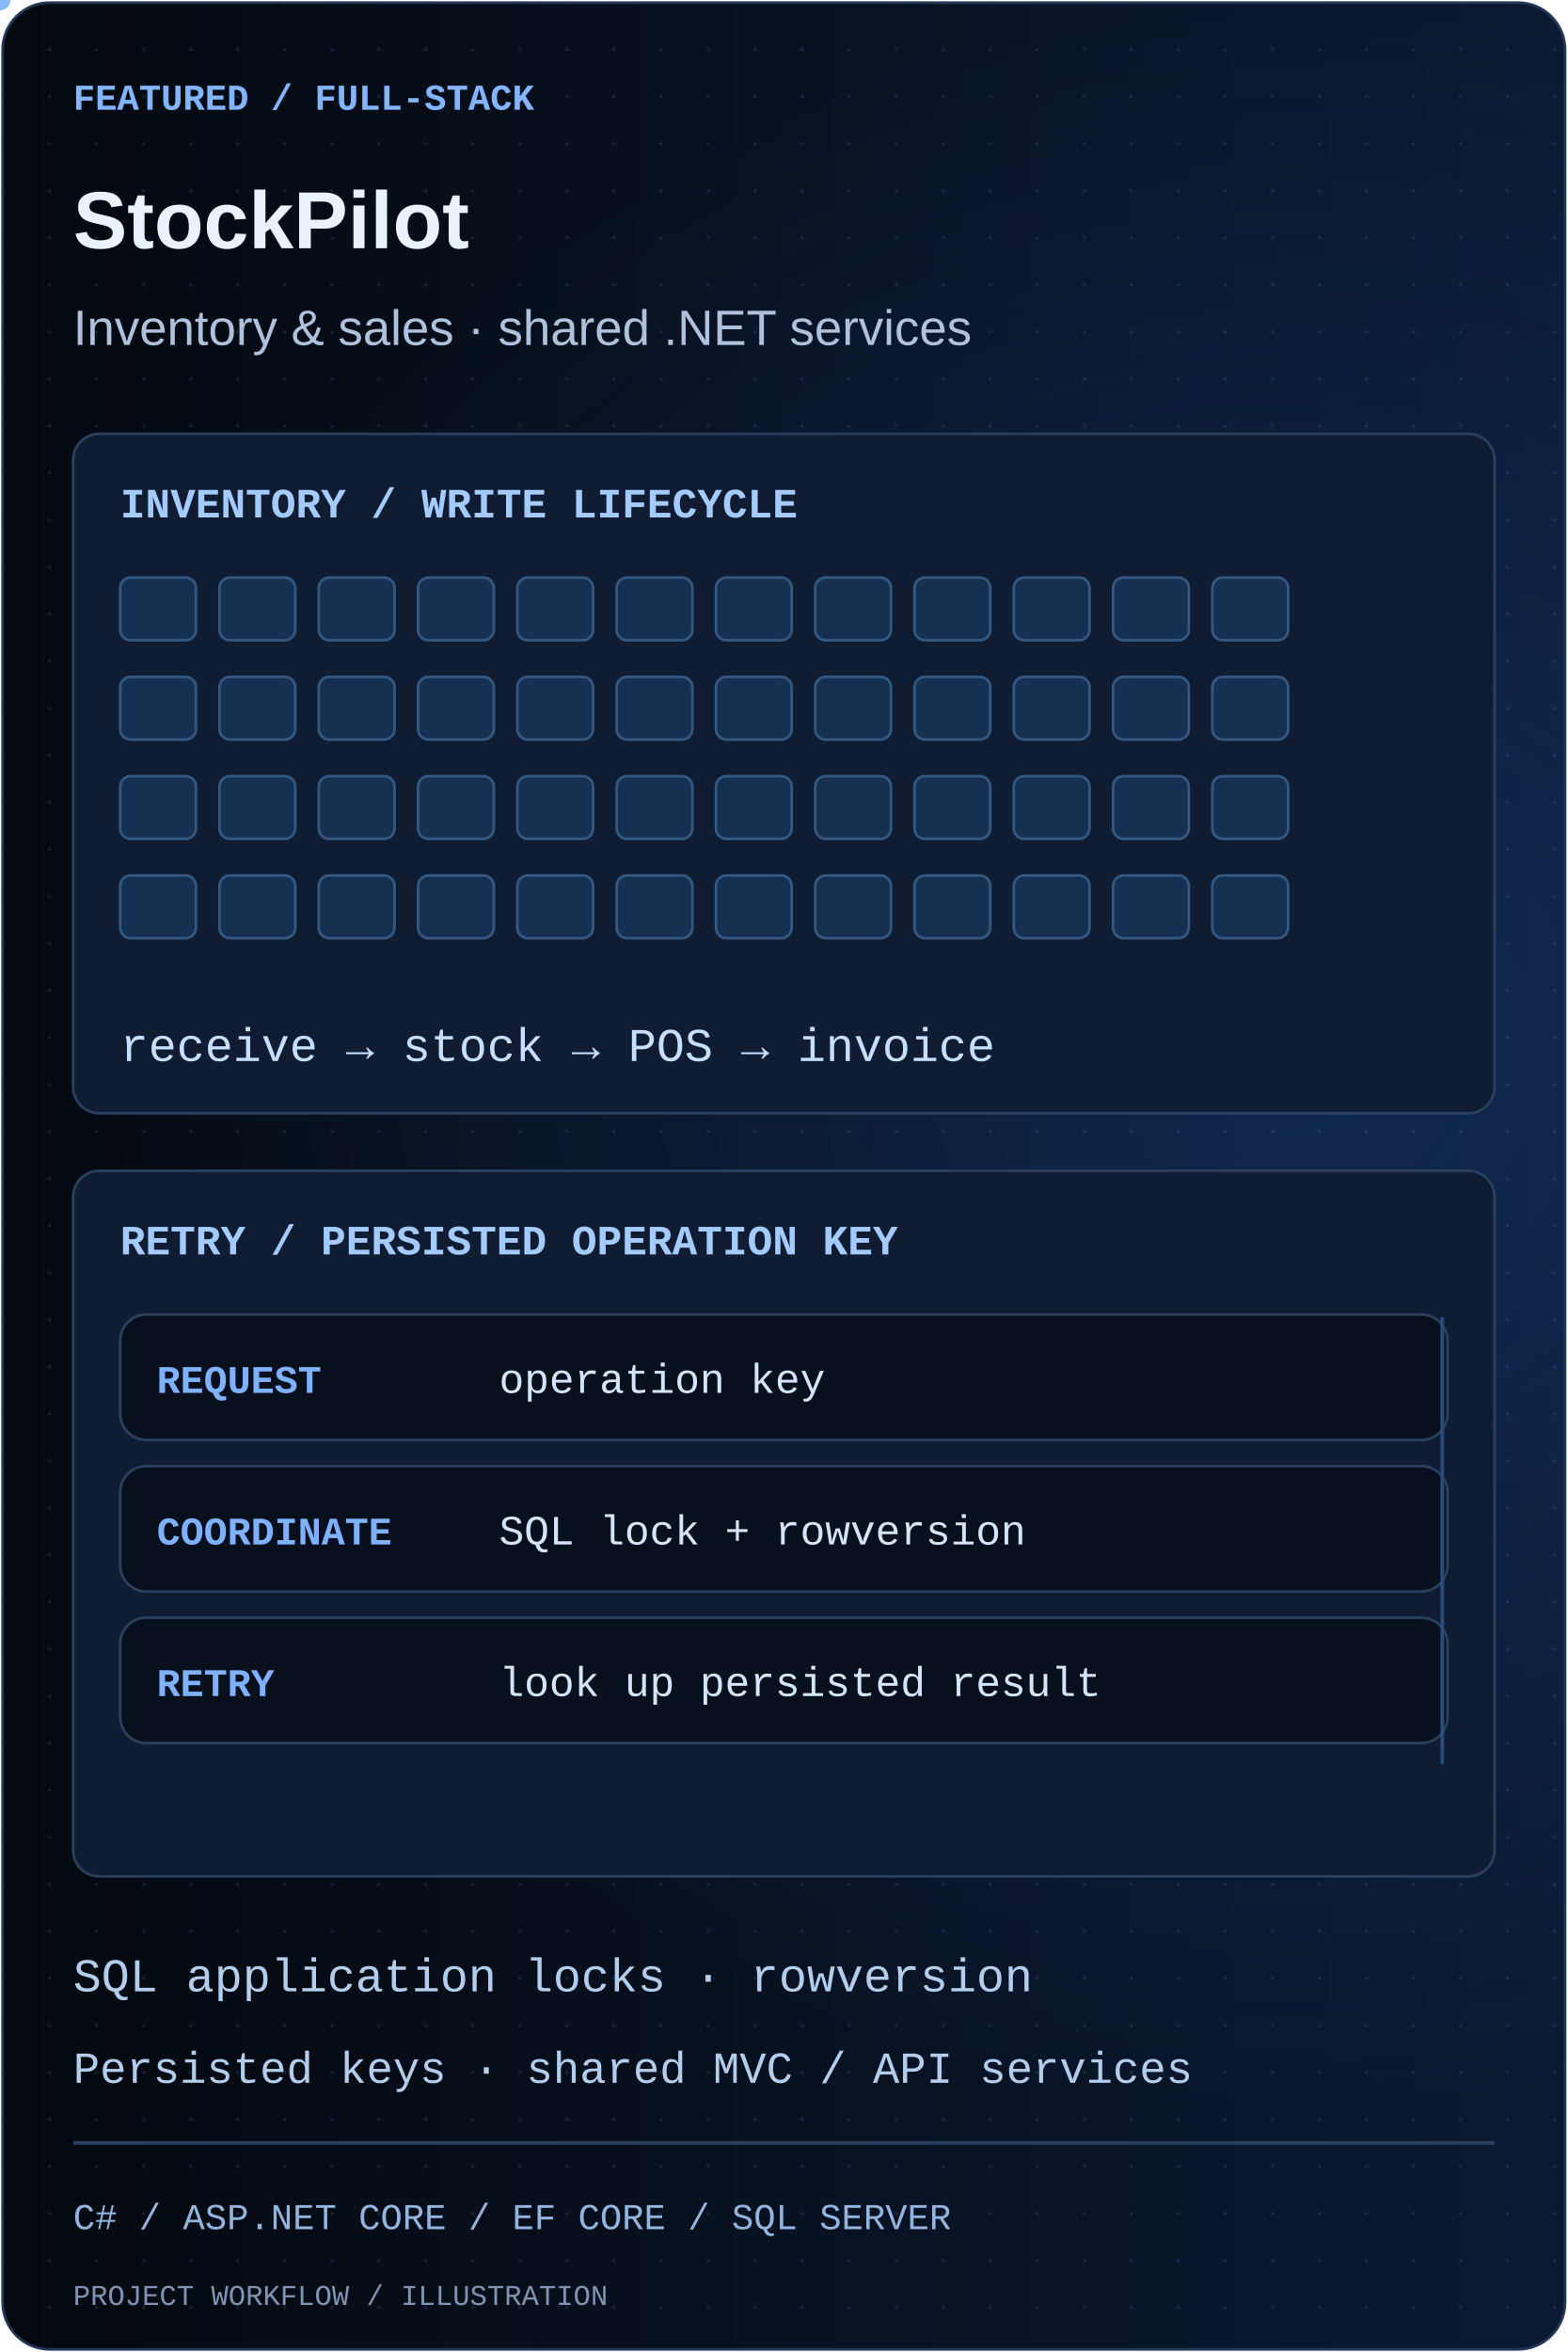
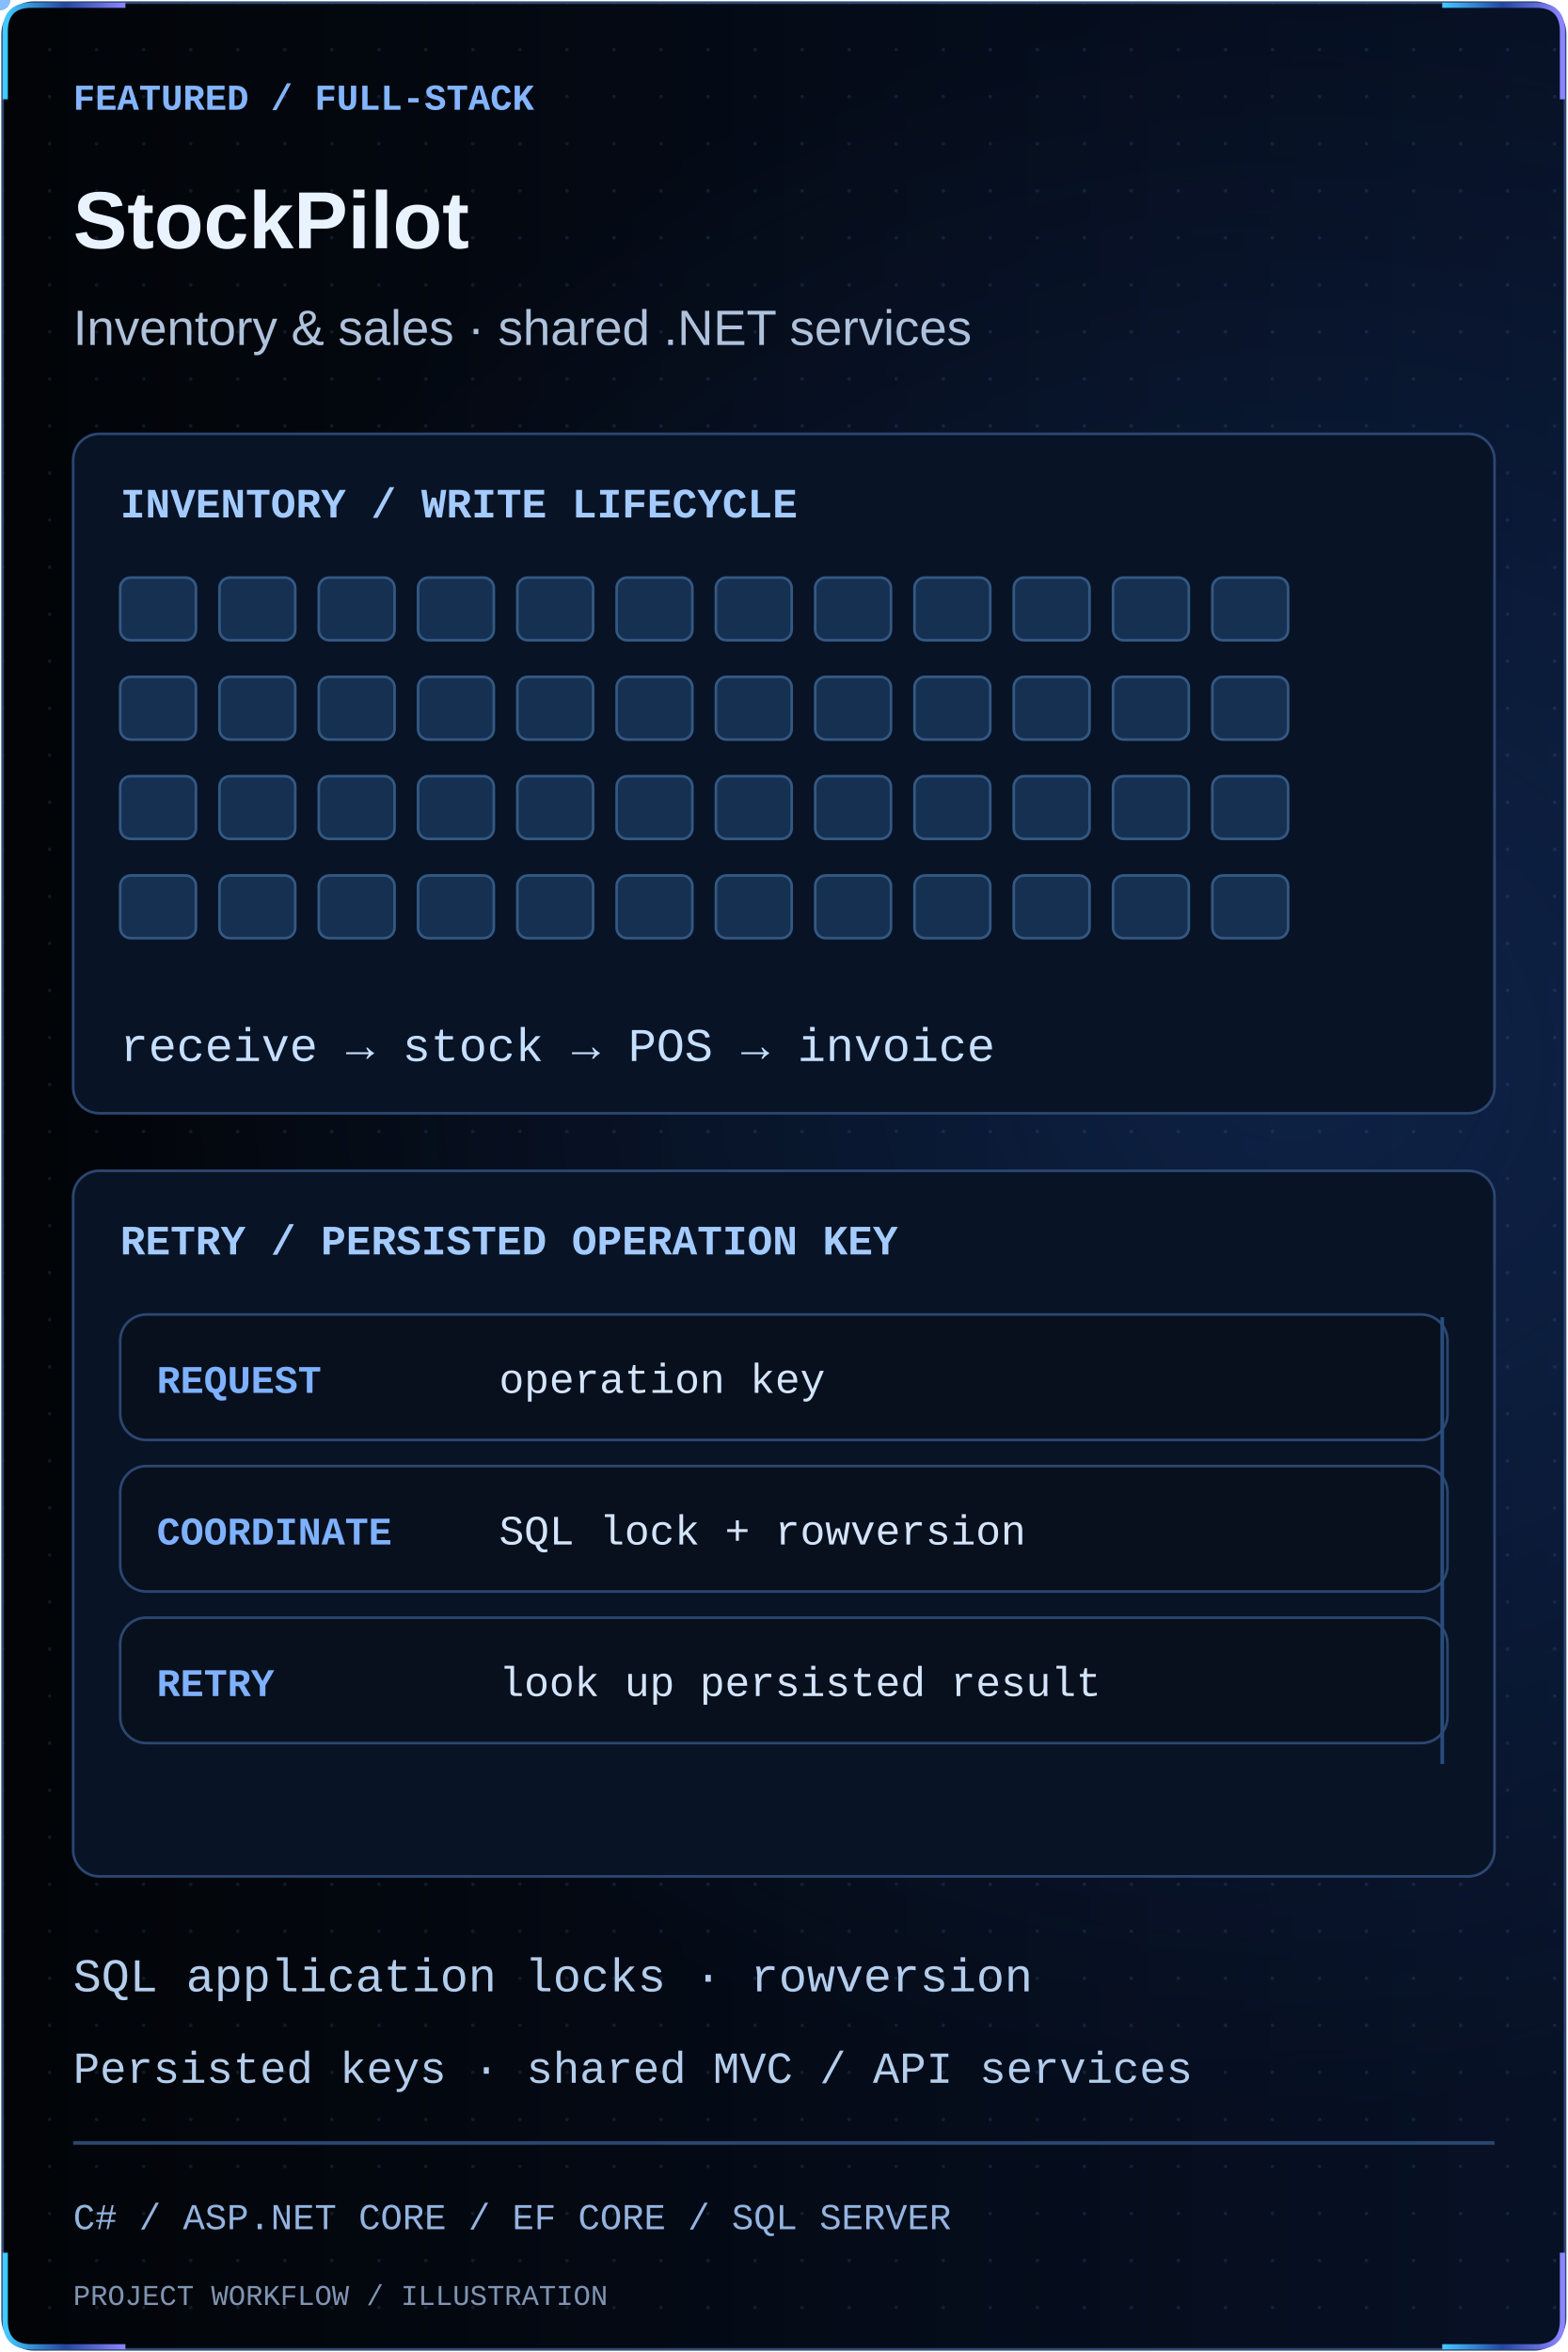
<svg xmlns="http://www.w3.org/2000/svg" width="600" height="900" viewBox="0 0 600 900" role="img" aria-labelledby="title desc">
  <defs>
    <linearGradient id="bg">
-       <stop stop-color="#04090f" />
-       <stop offset="1" stop-color="#0b1932" />
+       <stop stop-color="#020407" />
+       <stop offset="1" stop-color="#071126" />
    </linearGradient>
    <radialGradient id="aura">
      <stop stop-color="#2865c7" stop-opacity=".22" />
      <stop offset="1" stop-color="#2865c7" stop-opacity="0" />
    </radialGradient>
    <pattern id="dots" width="18" height="18" patternUnits="userSpaceOnUse">
      <circle cx="1" cy="1" r=".7" fill="#7aaaff" opacity=".12" />
    </pattern>
    <clipPath id="frame">
-       <rect x="1" y="1" width="598" height="898" rx="18" />
+       <rect x="1" y="1" width="598" height="898" rx="12" />
    </clipPath>
  </defs>
  <g clip-path="url(#frame)">
    <rect width="600" height="900" fill="url(#bg)" />
    <ellipse cx="492" cy="405.0" rx="450" ry="400" fill="url(#aura)" />
    <rect width="600" height="900" fill="url(#dots)" />
  </g>
-   <rect x="1" y="1" width="598" height="898" rx="18" fill="none" stroke="#233858" />
+   <rect x="1" y="1" width="598" height="898" rx="12" fill="none" stroke="#2d4973" />
  <text x="28" y="42" font-family="Consolas,Courier New,monospace" font-size="14" fill="#83b5ff" font-weight="600">FEATURED / FULL-STACK</text>
  <text x="28" y="95" font-family="Segoe UI,Arial,sans-serif" font-size="31" fill="#e9f2ff" font-weight="700">StockPilot</text>
  <text x="28" y="132" font-family="Segoe UI,Arial,sans-serif" font-size="19" fill="#afc2dc" font-weight="400">Inventory &amp; sales · shared .NET services</text>
-   <rect x="28" y="166" width="544" height="260" rx="10" fill="#101c31" stroke="#29405f" />
+   <rect x="28" y="166" width="544" height="260" rx="10" fill="#091326" stroke="#2b4771" />
  <text x="46" y="198" font-family="Consolas,Courier New,monospace" font-size="16" fill="#a3cbff" font-weight="600">INVENTORY / WRITE LIFECYCLE</text>
  <rect x="46" y="221" width="29" height="24" rx="4" fill="#163052" stroke="#335983">
    <animate attributeName="fill" values="#163052;#67a6ff;#163052" dur="10s" begin="0.0s" repeatCount="indefinite" />
  </rect>
  <rect x="84" y="221" width="29" height="24" rx="4" fill="#163052" stroke="#335983">
    <animate attributeName="fill" values="#163052;#67a6ff;#163052" dur="10s" begin="-0.16s" repeatCount="indefinite" />
  </rect>
  <rect x="122" y="221" width="29" height="24" rx="4" fill="#163052" stroke="#335983">
    <animate attributeName="fill" values="#163052;#67a6ff;#163052" dur="10s" begin="-0.32s" repeatCount="indefinite" />
  </rect>
  <rect x="160" y="221" width="29" height="24" rx="4" fill="#163052" stroke="#335983">
    <animate attributeName="fill" values="#163052;#67a6ff;#163052" dur="10s" begin="-0.48s" repeatCount="indefinite" />
  </rect>
  <rect x="198" y="221" width="29" height="24" rx="4" fill="#163052" stroke="#335983">
    <animate attributeName="fill" values="#163052;#67a6ff;#163052" dur="10s" begin="-0.64s" repeatCount="indefinite" />
  </rect>
  <rect x="236" y="221" width="29" height="24" rx="4" fill="#163052" stroke="#335983">
    <animate attributeName="fill" values="#163052;#67a6ff;#163052" dur="10s" begin="-0.8s" repeatCount="indefinite" />
  </rect>
  <rect x="274" y="221" width="29" height="24" rx="4" fill="#163052" stroke="#335983">
    <animate attributeName="fill" values="#163052;#67a6ff;#163052" dur="10s" begin="-0.96s" repeatCount="indefinite" />
  </rect>
  <rect x="312" y="221" width="29" height="24" rx="4" fill="#163052" stroke="#335983">
    <animate attributeName="fill" values="#163052;#67a6ff;#163052" dur="10s" begin="-1.12s" repeatCount="indefinite" />
  </rect>
  <rect x="350" y="221" width="29" height="24" rx="4" fill="#163052" stroke="#335983">
    <animate attributeName="fill" values="#163052;#67a6ff;#163052" dur="10s" begin="-1.28s" repeatCount="indefinite" />
  </rect>
  <rect x="388" y="221" width="29" height="24" rx="4" fill="#163052" stroke="#335983">
    <animate attributeName="fill" values="#163052;#67a6ff;#163052" dur="10s" begin="-1.44s" repeatCount="indefinite" />
  </rect>
  <rect x="426" y="221" width="29" height="24" rx="4" fill="#163052" stroke="#335983">
    <animate attributeName="fill" values="#163052;#67a6ff;#163052" dur="10s" begin="-1.6s" repeatCount="indefinite" />
  </rect>
  <rect x="464" y="221" width="29" height="24" rx="4" fill="#163052" stroke="#335983">
    <animate attributeName="fill" values="#163052;#67a6ff;#163052" dur="10s" begin="-1.76s" repeatCount="indefinite" />
  </rect>
  <rect x="46" y="259" width="29" height="24" rx="4" fill="#163052" stroke="#335983">
    <animate attributeName="fill" values="#163052;#67a6ff;#163052" dur="10s" begin="-1.92s" repeatCount="indefinite" />
  </rect>
  <rect x="84" y="259" width="29" height="24" rx="4" fill="#163052" stroke="#335983">
    <animate attributeName="fill" values="#163052;#67a6ff;#163052" dur="10s" begin="-2.08s" repeatCount="indefinite" />
  </rect>
  <rect x="122" y="259" width="29" height="24" rx="4" fill="#163052" stroke="#335983">
    <animate attributeName="fill" values="#163052;#67a6ff;#163052" dur="10s" begin="-2.24s" repeatCount="indefinite" />
  </rect>
  <rect x="160" y="259" width="29" height="24" rx="4" fill="#163052" stroke="#335983">
    <animate attributeName="fill" values="#163052;#67a6ff;#163052" dur="10s" begin="-2.4s" repeatCount="indefinite" />
  </rect>
  <rect x="198" y="259" width="29" height="24" rx="4" fill="#163052" stroke="#335983">
    <animate attributeName="fill" values="#163052;#67a6ff;#163052" dur="10s" begin="-2.56s" repeatCount="indefinite" />
  </rect>
  <rect x="236" y="259" width="29" height="24" rx="4" fill="#163052" stroke="#335983">
    <animate attributeName="fill" values="#163052;#67a6ff;#163052" dur="10s" begin="-2.72s" repeatCount="indefinite" />
  </rect>
  <rect x="274" y="259" width="29" height="24" rx="4" fill="#163052" stroke="#335983">
    <animate attributeName="fill" values="#163052;#67a6ff;#163052" dur="10s" begin="-2.88s" repeatCount="indefinite" />
  </rect>
  <rect x="312" y="259" width="29" height="24" rx="4" fill="#163052" stroke="#335983">
    <animate attributeName="fill" values="#163052;#67a6ff;#163052" dur="10s" begin="-3.04s" repeatCount="indefinite" />
  </rect>
  <rect x="350" y="259" width="29" height="24" rx="4" fill="#163052" stroke="#335983">
    <animate attributeName="fill" values="#163052;#67a6ff;#163052" dur="10s" begin="-3.2s" repeatCount="indefinite" />
  </rect>
  <rect x="388" y="259" width="29" height="24" rx="4" fill="#163052" stroke="#335983">
    <animate attributeName="fill" values="#163052;#67a6ff;#163052" dur="10s" begin="-3.36s" repeatCount="indefinite" />
  </rect>
  <rect x="426" y="259" width="29" height="24" rx="4" fill="#163052" stroke="#335983">
    <animate attributeName="fill" values="#163052;#67a6ff;#163052" dur="10s" begin="-3.52s" repeatCount="indefinite" />
  </rect>
  <rect x="464" y="259" width="29" height="24" rx="4" fill="#163052" stroke="#335983">
    <animate attributeName="fill" values="#163052;#67a6ff;#163052" dur="10s" begin="-3.68s" repeatCount="indefinite" />
  </rect>
  <rect x="46" y="297" width="29" height="24" rx="4" fill="#163052" stroke="#335983">
    <animate attributeName="fill" values="#163052;#67a6ff;#163052" dur="10s" begin="-3.84s" repeatCount="indefinite" />
  </rect>
  <rect x="84" y="297" width="29" height="24" rx="4" fill="#163052" stroke="#335983">
    <animate attributeName="fill" values="#163052;#67a6ff;#163052" dur="10s" begin="-4.0s" repeatCount="indefinite" />
  </rect>
  <rect x="122" y="297" width="29" height="24" rx="4" fill="#163052" stroke="#335983">
    <animate attributeName="fill" values="#163052;#67a6ff;#163052" dur="10s" begin="-4.16s" repeatCount="indefinite" />
  </rect>
  <rect x="160" y="297" width="29" height="24" rx="4" fill="#163052" stroke="#335983">
    <animate attributeName="fill" values="#163052;#67a6ff;#163052" dur="10s" begin="-4.32s" repeatCount="indefinite" />
  </rect>
  <rect x="198" y="297" width="29" height="24" rx="4" fill="#163052" stroke="#335983">
    <animate attributeName="fill" values="#163052;#67a6ff;#163052" dur="10s" begin="-4.48s" repeatCount="indefinite" />
  </rect>
  <rect x="236" y="297" width="29" height="24" rx="4" fill="#163052" stroke="#335983">
    <animate attributeName="fill" values="#163052;#67a6ff;#163052" dur="10s" begin="-4.64s" repeatCount="indefinite" />
  </rect>
  <rect x="274" y="297" width="29" height="24" rx="4" fill="#163052" stroke="#335983">
    <animate attributeName="fill" values="#163052;#67a6ff;#163052" dur="10s" begin="-4.8s" repeatCount="indefinite" />
  </rect>
  <rect x="312" y="297" width="29" height="24" rx="4" fill="#163052" stroke="#335983">
    <animate attributeName="fill" values="#163052;#67a6ff;#163052" dur="10s" begin="-4.96s" repeatCount="indefinite" />
  </rect>
  <rect x="350" y="297" width="29" height="24" rx="4" fill="#163052" stroke="#335983">
    <animate attributeName="fill" values="#163052;#67a6ff;#163052" dur="10s" begin="-5.12s" repeatCount="indefinite" />
  </rect>
  <rect x="388" y="297" width="29" height="24" rx="4" fill="#163052" stroke="#335983">
    <animate attributeName="fill" values="#163052;#67a6ff;#163052" dur="10s" begin="-5.28s" repeatCount="indefinite" />
  </rect>
  <rect x="426" y="297" width="29" height="24" rx="4" fill="#163052" stroke="#335983">
    <animate attributeName="fill" values="#163052;#67a6ff;#163052" dur="10s" begin="-5.44s" repeatCount="indefinite" />
  </rect>
  <rect x="464" y="297" width="29" height="24" rx="4" fill="#163052" stroke="#335983">
    <animate attributeName="fill" values="#163052;#67a6ff;#163052" dur="10s" begin="-5.6s" repeatCount="indefinite" />
  </rect>
  <rect x="46" y="335" width="29" height="24" rx="4" fill="#163052" stroke="#335983">
    <animate attributeName="fill" values="#163052;#67a6ff;#163052" dur="10s" begin="-5.76s" repeatCount="indefinite" />
  </rect>
  <rect x="84" y="335" width="29" height="24" rx="4" fill="#163052" stroke="#335983">
    <animate attributeName="fill" values="#163052;#67a6ff;#163052" dur="10s" begin="-5.92s" repeatCount="indefinite" />
  </rect>
  <rect x="122" y="335" width="29" height="24" rx="4" fill="#163052" stroke="#335983">
    <animate attributeName="fill" values="#163052;#67a6ff;#163052" dur="10s" begin="-6.08s" repeatCount="indefinite" />
  </rect>
  <rect x="160" y="335" width="29" height="24" rx="4" fill="#163052" stroke="#335983">
    <animate attributeName="fill" values="#163052;#67a6ff;#163052" dur="10s" begin="-6.24s" repeatCount="indefinite" />
  </rect>
  <rect x="198" y="335" width="29" height="24" rx="4" fill="#163052" stroke="#335983">
    <animate attributeName="fill" values="#163052;#67a6ff;#163052" dur="10s" begin="-6.4s" repeatCount="indefinite" />
  </rect>
  <rect x="236" y="335" width="29" height="24" rx="4" fill="#163052" stroke="#335983">
    <animate attributeName="fill" values="#163052;#67a6ff;#163052" dur="10s" begin="-6.56s" repeatCount="indefinite" />
  </rect>
  <rect x="274" y="335" width="29" height="24" rx="4" fill="#163052" stroke="#335983">
    <animate attributeName="fill" values="#163052;#67a6ff;#163052" dur="10s" begin="-6.72s" repeatCount="indefinite" />
  </rect>
  <rect x="312" y="335" width="29" height="24" rx="4" fill="#163052" stroke="#335983">
    <animate attributeName="fill" values="#163052;#67a6ff;#163052" dur="10s" begin="-6.88s" repeatCount="indefinite" />
  </rect>
  <rect x="350" y="335" width="29" height="24" rx="4" fill="#163052" stroke="#335983">
    <animate attributeName="fill" values="#163052;#67a6ff;#163052" dur="10s" begin="-7.04s" repeatCount="indefinite" />
  </rect>
  <rect x="388" y="335" width="29" height="24" rx="4" fill="#163052" stroke="#335983">
    <animate attributeName="fill" values="#163052;#67a6ff;#163052" dur="10s" begin="-7.2s" repeatCount="indefinite" />
  </rect>
  <rect x="426" y="335" width="29" height="24" rx="4" fill="#163052" stroke="#335983">
    <animate attributeName="fill" values="#163052;#67a6ff;#163052" dur="10s" begin="-7.36s" repeatCount="indefinite" />
  </rect>
  <rect x="464" y="335" width="29" height="24" rx="4" fill="#163052" stroke="#335983">
    <animate attributeName="fill" values="#163052;#67a6ff;#163052" dur="10s" begin="-7.52s" repeatCount="indefinite" />
  </rect>
  <text x="46" y="406" font-family="Consolas,Courier New,monospace" font-size="18" fill="#c6dfff" font-weight="400">receive → stock → POS → invoice</text>
-   <rect x="28" y="448" width="544" height="270" rx="10" fill="#101c31" stroke="#29405f" />
+   <rect x="28" y="448" width="544" height="270" rx="10" fill="#091326" stroke="#2b4771" />
  <text x="46" y="480" font-family="Consolas,Courier New,monospace" font-size="16" fill="#a3cbff" font-weight="600">RETRY / PERSISTED OPERATION KEY</text>
-   <rect x="46" y="503" width="508" height="48" rx="10" fill="#08101d" stroke="#29405f" />
+   <rect x="46" y="503" width="508" height="48" rx="10" fill="#08101d" stroke="#2b4771" />
  <rect x="46" y="503" width="508" height="48" rx="7" fill="#1b58ab" opacity="0">
    <animate attributeName="opacity" values="0;.52;0;0" keyTimes="0;.15;.3;1" dur="10s" begin="0s" repeatCount="indefinite" />
  </rect>
  <text x="60" y="533" font-family="Consolas,Courier New,monospace" font-size="15" fill="#7eb1ff" font-weight="600">REQUEST</text>
  <text x="191" y="533" font-family="Consolas,Courier New,monospace" font-size="16" fill="#d3e4fb" font-weight="400">operation key</text>
-   <rect x="46" y="561" width="508" height="48" rx="10" fill="#08101d" stroke="#29405f" />
+   <rect x="46" y="561" width="508" height="48" rx="10" fill="#08101d" stroke="#2b4771" />
  <rect x="46" y="561" width="508" height="48" rx="7" fill="#1b58ab" opacity="0">
    <animate attributeName="opacity" values="0;.52;0;0" keyTimes="0;.15;.3;1" dur="10s" begin="-3s" repeatCount="indefinite" />
  </rect>
  <text x="60" y="591" font-family="Consolas,Courier New,monospace" font-size="15" fill="#7eb1ff" font-weight="600">COORDINATE</text>
  <text x="191" y="591" font-family="Consolas,Courier New,monospace" font-size="16" fill="#d3e4fb" font-weight="400">SQL lock + rowversion</text>
-   <rect x="46" y="619" width="508" height="48" rx="10" fill="#08101d" stroke="#29405f" />
+   <rect x="46" y="619" width="508" height="48" rx="10" fill="#08101d" stroke="#2b4771" />
  <rect x="46" y="619" width="508" height="48" rx="7" fill="#1b58ab" opacity="0">
    <animate attributeName="opacity" values="0;.52;0;0" keyTimes="0;.15;.3;1" dur="10s" begin="-6s" repeatCount="indefinite" />
  </rect>
  <text x="60" y="649" font-family="Consolas,Courier New,monospace" font-size="15" fill="#7eb1ff" font-weight="600">RETRY</text>
  <text x="191" y="649" font-family="Consolas,Courier New,monospace" font-size="16" fill="#d3e4fb" font-weight="400">look up persisted result</text>
  <path d="M552 504V675" fill="none" stroke="#294c7d" stroke-width="1.4" />
  <circle r="4" fill="#87bcff">
    <animateMotion path="M552 504V675" dur="7s" begin="0s" repeatCount="indefinite" />
  </circle>
  <text x="28" y="762" font-family="Consolas,Courier New,monospace" font-size="18" fill="#b3cdec" font-weight="400">SQL application locks  ·  rowversion</text>
  <text x="28" y="797" font-family="Consolas,Courier New,monospace" font-size="17" fill="#b3cdec" font-weight="400">Persisted keys  ·  shared MVC / API services</text>
-   <path d="M28 820H572" fill="none" stroke="#29405f" stroke-width="1.4" />
+   <path d="M28 820H572" fill="none" stroke="#2b4771" stroke-width="1.4" />
  <text x="28" y="853" font-family="Consolas,Courier New,monospace" font-size="14" fill="#94b4e0" font-weight="400">C#  /  ASP.NET CORE  /  EF CORE  /  SQL SERVER</text>
  <text x="28" y="882" font-family="Consolas,Courier New,monospace" font-size="11" fill="#7f94b2" font-weight="400">PROJECT WORKFLOW / ILLUSTRATION</text>
+   <defs>
+     <clipPath id="cyber-frame">
+       <rect x="2" y="2" width="596" height="896" rx="12" />
+     </clipPath>
+     <linearGradient id="edge-blue">
+       <stop stop-color="#45caff" />
+       <stop offset=".5" stop-color="#2447a1" />
+       <stop offset="1" stop-color="#8d85ff" />
+     </linearGradient>
+     <filter id="packet-glow">
+       <feGaussianBlur stdDeviation="5" />
+     </filter>
+   </defs>
+   <g clip-path="url(#cyber-frame)">
+     <g opacity=".13" font-family="Consolas,Courier New,monospace" font-size="11" fill="#58a8ff">
+       <text x="588" y="0">01</text>
+       <text x="588" y="-21">{}</text>
+       <text x="588" y="-42">10</text>
+       <text x="588" y="-63">//</text>
+       <text x="588" y="-84">01</text>
+       <animateTransform attributeName="transform" type="translate" from="0 -80" to="0 1040" dur="12s" begin="0s" repeatCount="indefinite" />
+     </g>
+     <g opacity=".13" font-family="Consolas,Courier New,monospace" font-size="11" fill="#58a8ff">
+       <text x="569" y="0">01</text>
+       <text x="569" y="-21">{}</text>
+       <text x="569" y="-42">10</text>
+       <text x="569" y="-63">//</text>
+       <text x="569" y="-84">01</text>
+       <animateTransform attributeName="transform" type="translate" from="0 -80" to="0 1040" dur="13s" begin="-2s" repeatCount="indefinite" />
+     </g>
+     <g opacity=".13" font-family="Consolas,Courier New,monospace" font-size="11" fill="#58a8ff">
+       <text x="550" y="0">01</text>
+       <text x="550" y="-21">{}</text>
+       <text x="550" y="-42">10</text>
+       <text x="550" y="-63">//</text>
+       <text x="550" y="-84">01</text>
+       <animateTransform attributeName="transform" type="translate" from="0 -80" to="0 1040" dur="14s" begin="-4s" repeatCount="indefinite" />
+     </g>
+     <g opacity=".13" font-family="Consolas,Courier New,monospace" font-size="11" fill="#58a8ff">
+       <text x="531" y="0">01</text>
+       <text x="531" y="-21">{}</text>
+       <text x="531" y="-42">10</text>
+       <text x="531" y="-63">//</text>
+       <text x="531" y="-84">01</text>
+       <animateTransform attributeName="transform" type="translate" from="0 -80" to="0 1040" dur="15s" begin="-6s" repeatCount="indefinite" />
+     </g>
+     <g opacity=".13" font-family="Consolas,Courier New,monospace" font-size="11" fill="#58a8ff">
+       <text x="512" y="0">01</text>
+       <text x="512" y="-21">{}</text>
+       <text x="512" y="-42">10</text>
+       <text x="512" y="-63">//</text>
+       <text x="512" y="-84">01</text>
+       <animateTransform attributeName="transform" type="translate" from="0 -80" to="0 1040" dur="16s" begin="-8s" repeatCount="indefinite" />
+     </g>
+     <g opacity=".13" font-family="Consolas,Courier New,monospace" font-size="11" fill="#58a8ff">
+       <text x="493" y="0">01</text>
+       <text x="493" y="-21">{}</text>
+       <text x="493" y="-42">10</text>
+       <text x="493" y="-63">//</text>
+       <text x="493" y="-84">01</text>
+       <animateTransform attributeName="transform" type="translate" from="0 -80" to="0 1040" dur="17s" begin="-10s" repeatCount="indefinite" />
+     </g>
+   </g>
+   <path d="M2 38V12Q2 2 12 2H48" fill="none" stroke="url(#edge-blue)" stroke-width="2" />
+   <path d="M552 2H588Q598 2 598 12V38" fill="none" stroke="url(#edge-blue)" stroke-width="2" />
+   <path d="M2 862V888Q2 898 12 898H48" fill="none" stroke="url(#edge-blue)" stroke-width="2" />
+   <path d="M552 898H588Q598 898 598 888V862" fill="none" stroke="url(#edge-blue)" stroke-width="2" />
</svg>
